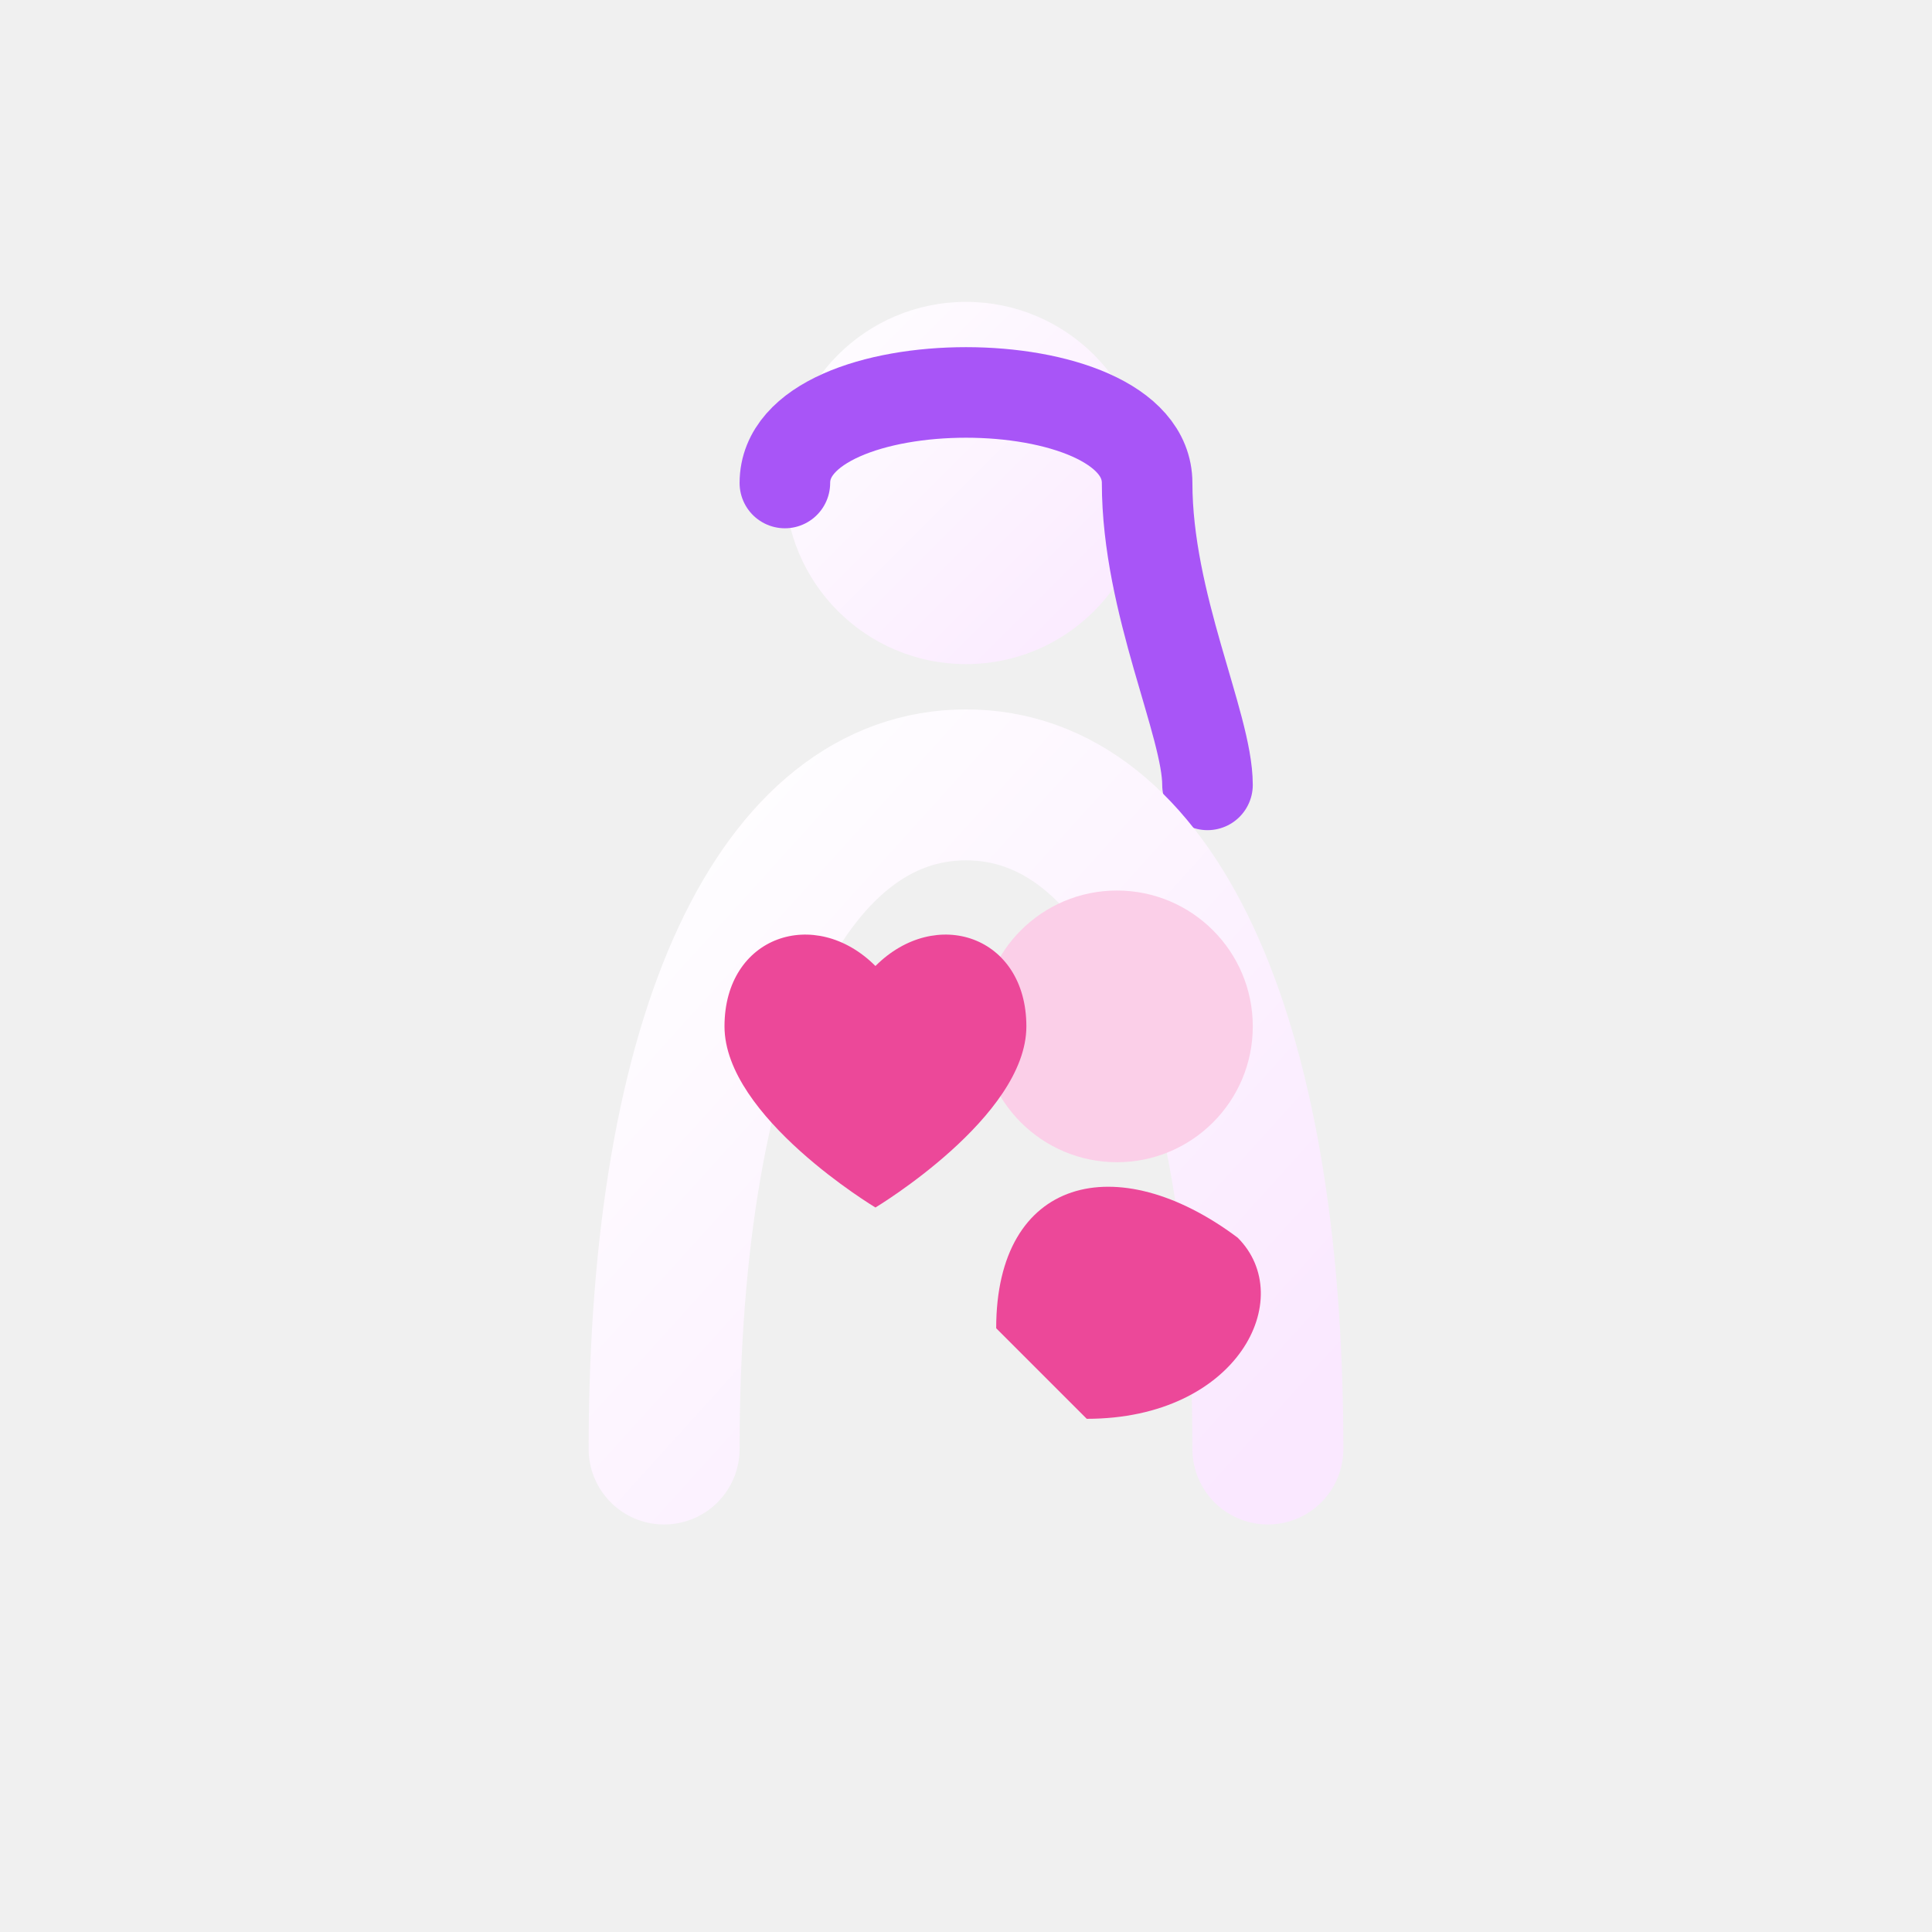
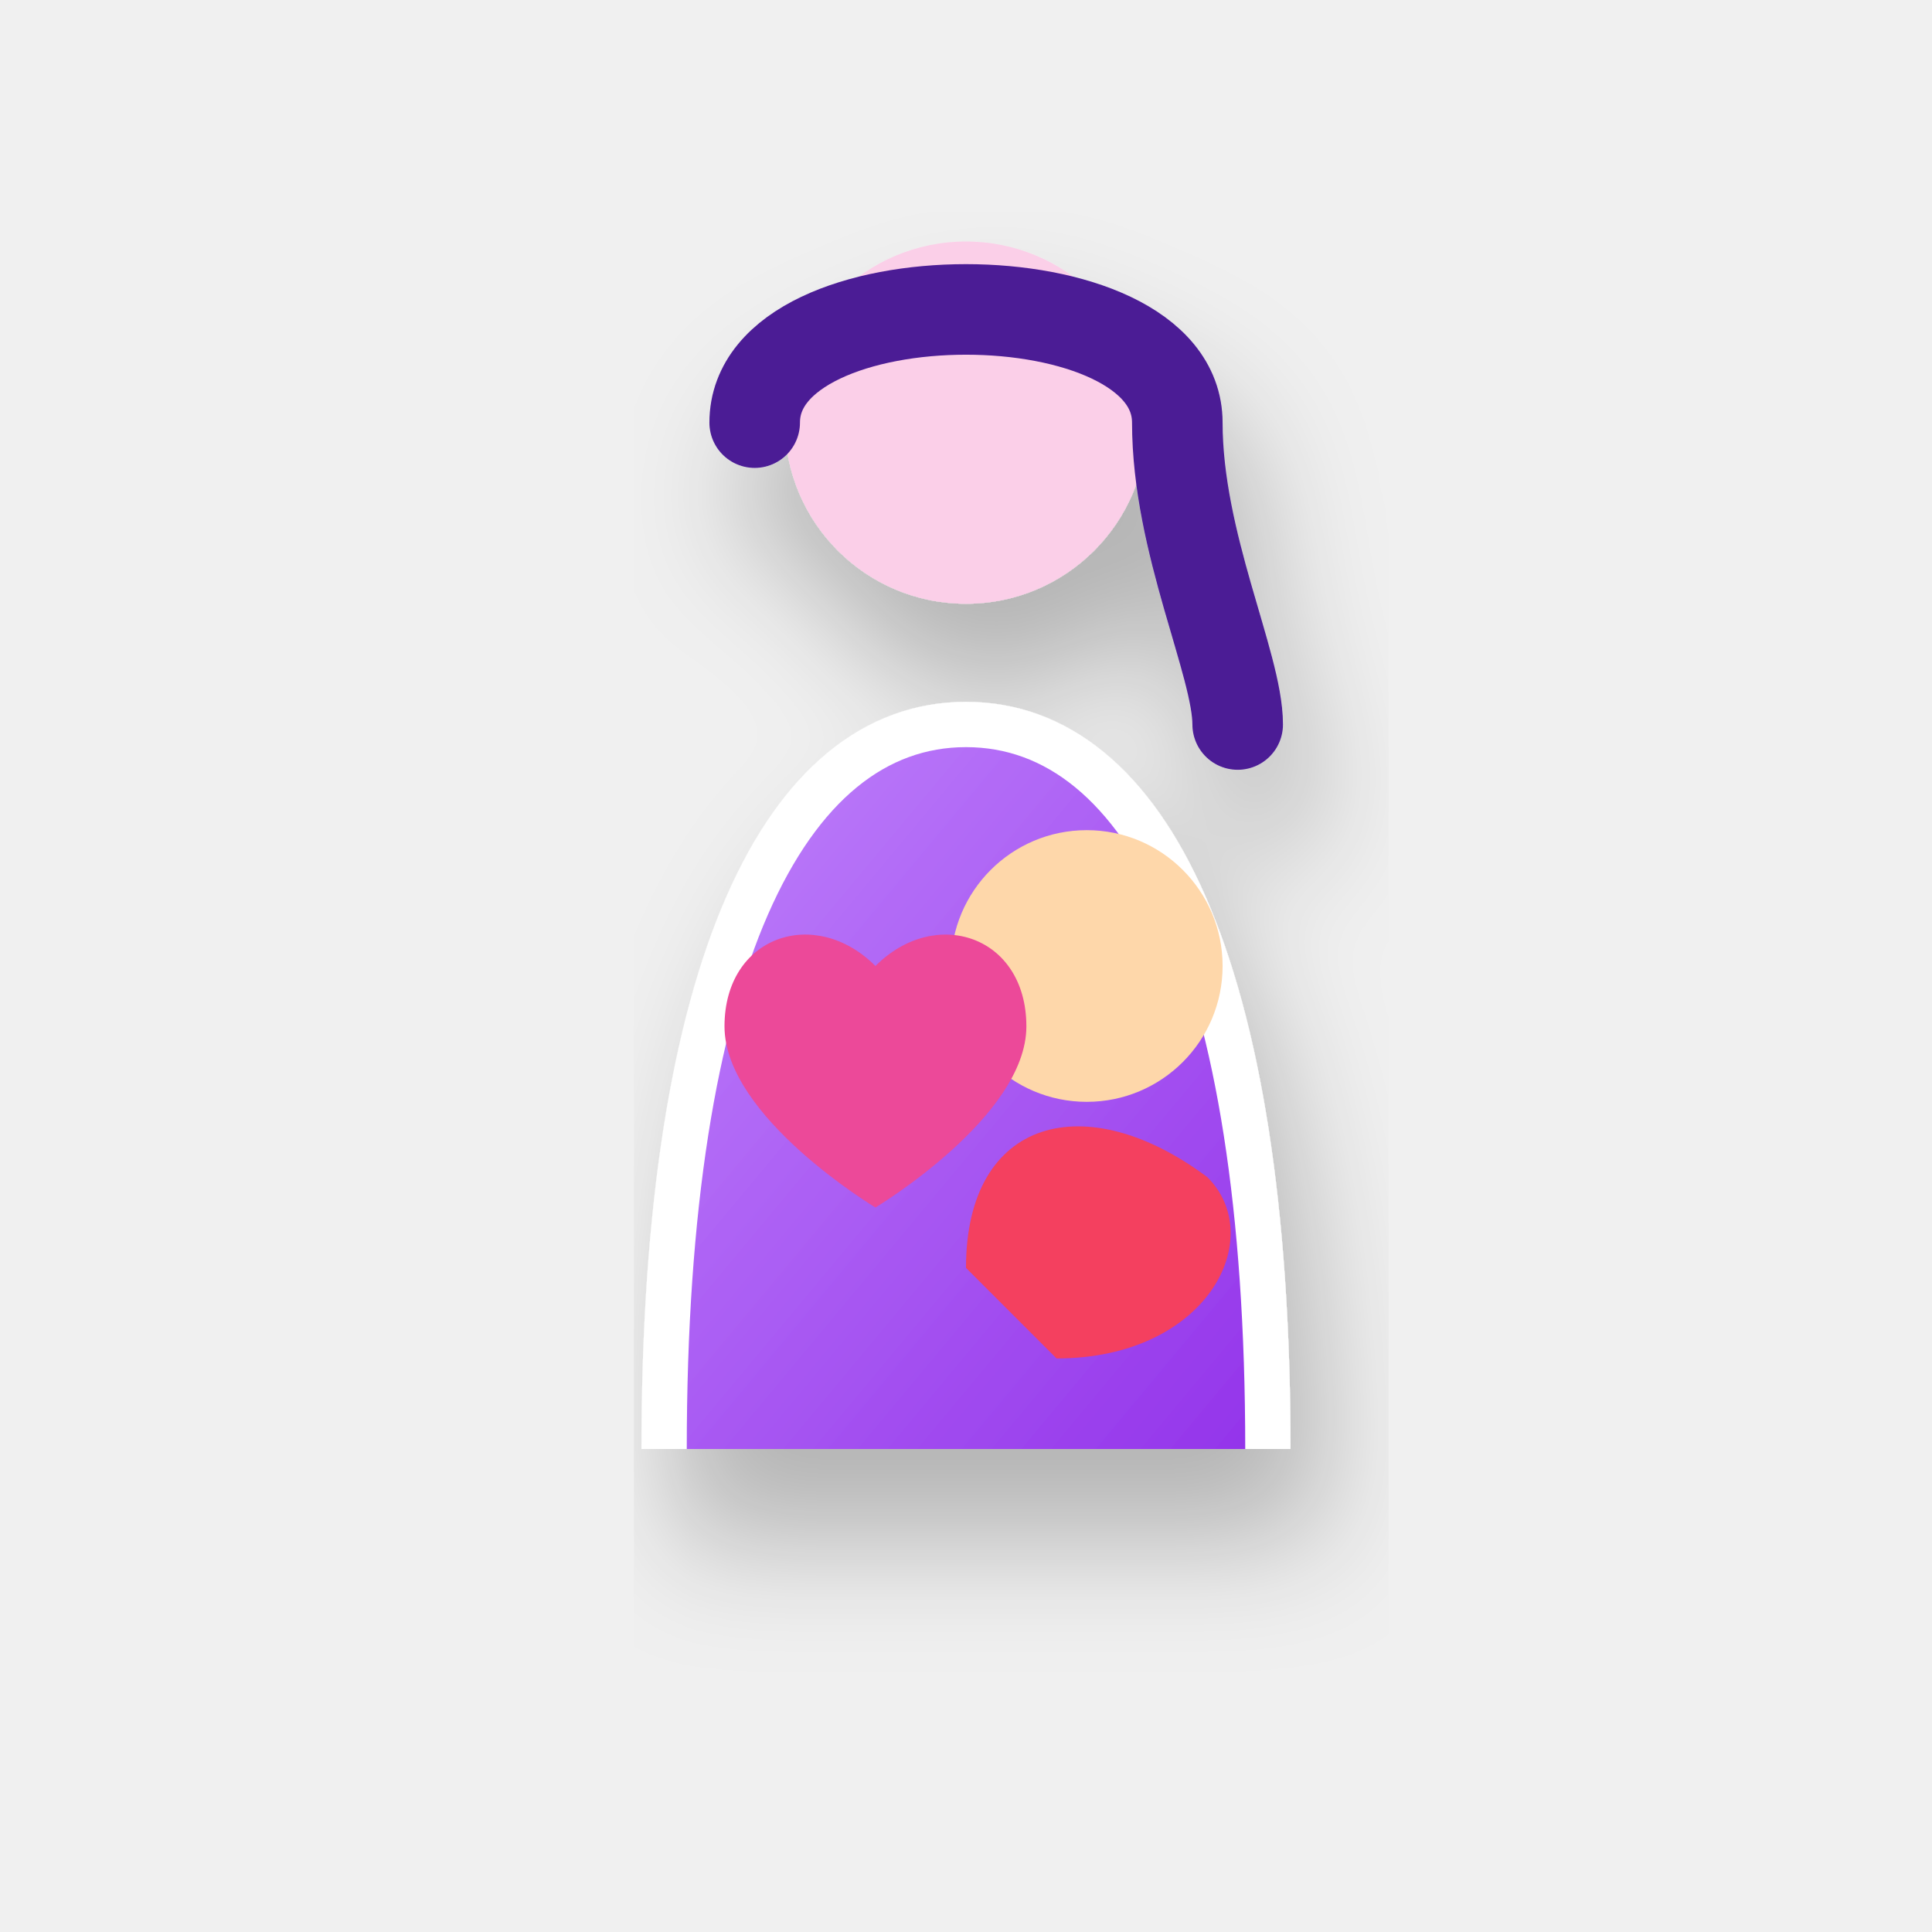
<svg xmlns="http://www.w3.org/2000/svg" viewBox="0 0 64 64" width="64" height="64">
  <defs>
-     <linearGradient id="motherGrad" x1="0%" y1="0%" x2="100%" y2="100%">
-       <stop offset="0%" stop-color="#ffffff" />
-       <stop offset="100%" stop-color="#fae8ff" />
+     <linearGradient id="motherPurple" x1="0%" y1="0%" x2="100%" y2="100%">
+       <stop offset="0%" stop-color="#c084fc" />
+       <stop offset="100%" stop-color="#9333ea" />
    </linearGradient>
+     <filter id="shadow" x="-10%" y="-10%" width="130%" height="130%">
+       <feDropShadow dx="1" dy="3" stdDeviation="2" flood-color="#000000" flood-opacity="0.25" />
+     </filter>
  </defs>
-   <circle cx="32" cy="16" r="6" fill="url(#motherGrad)" />
-   <path d="M 26 16 C 26 12 38 12 38 16 C 38 20 40 24 40 26" fill="none" stroke="#a855f7" stroke-width="3" stroke-linecap="round" />
-   <path d="M 22 48 C 22 34 26 26 32 26 C 38 26 42 34 42 48" fill="none" stroke="url(#motherGrad)" stroke-width="5" stroke-linecap="round" />
-   <circle cx="37" cy="34" r="4.5" fill="#fbcfe8" />
-   <path d="M 33 44 C 33 39 37 38 41 41 C 43 43 41 47 36 47 Z" fill="#ec4899" />
-   <path d="M 24 34 C 24 31 27 30 29 32 C 31 30 34 31 34 34 C 34 37 29 40 29 40 C 29 40 24 37 24 34 Z" fill="#ec4899" />
+   <g filter="url(#shadow)">
+     <circle cx="32" cy="14" r="6" fill="#fbcfe8" />
+     <path d="M 25 14 C 25 9 39 9 39 14 C 39 18 41 22 41 24" fill="none" stroke="#4c1d95" stroke-width="3" stroke-linecap="round" />
+     <path d="M 22 48 C 22 32 26 24 32 24 C 38 24 42 32 42 48" fill="url(#motherPurple)" stroke="#ffffff" stroke-width="1.5" />
+     <circle cx="36" cy="32" r="4.5" fill="#fed7aa" />
+     <path d="M 32 42 C 32 37 36 36 40 39 C 42 41 40 45 35 45 Z" fill="#f43f5e" />
+     <path d="M 24 34 C 24 31 27 30 29 32 C 31 30 34 31 34 34 C 34 37 29 40 29 40 C 29 40 24 37 24 34 Z" fill="#ec4899" />
+   </g>
</svg>
